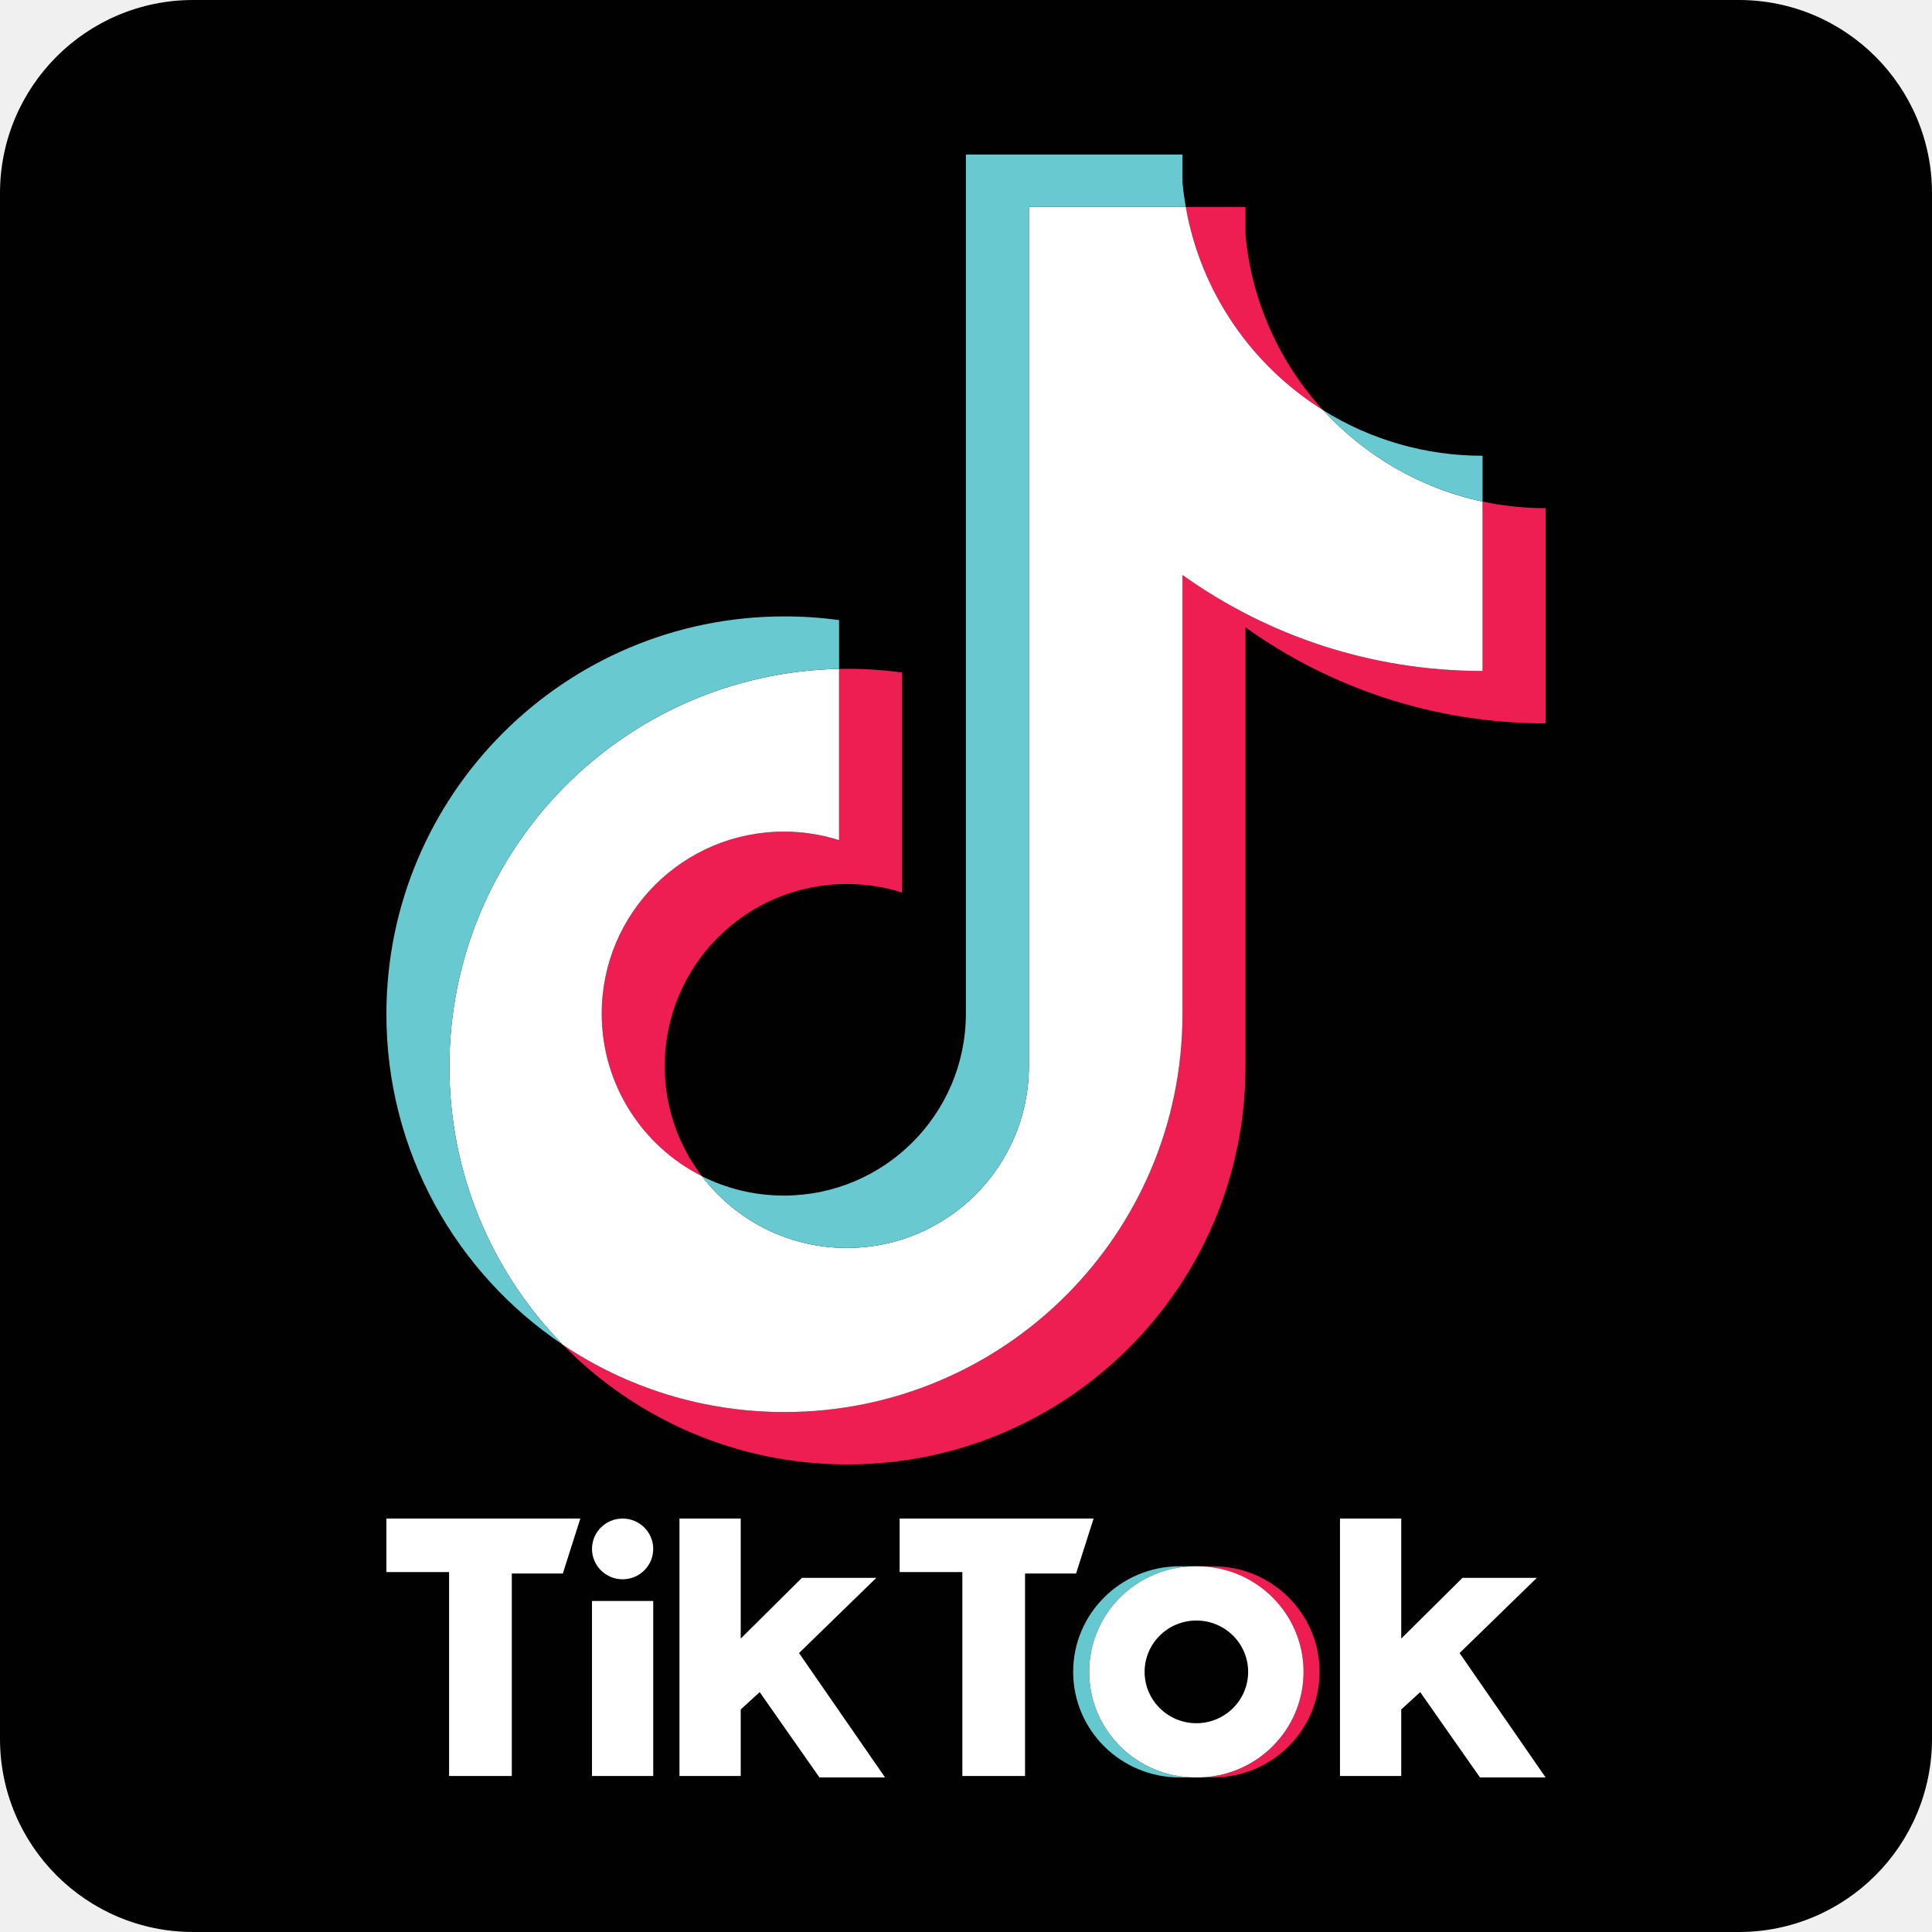
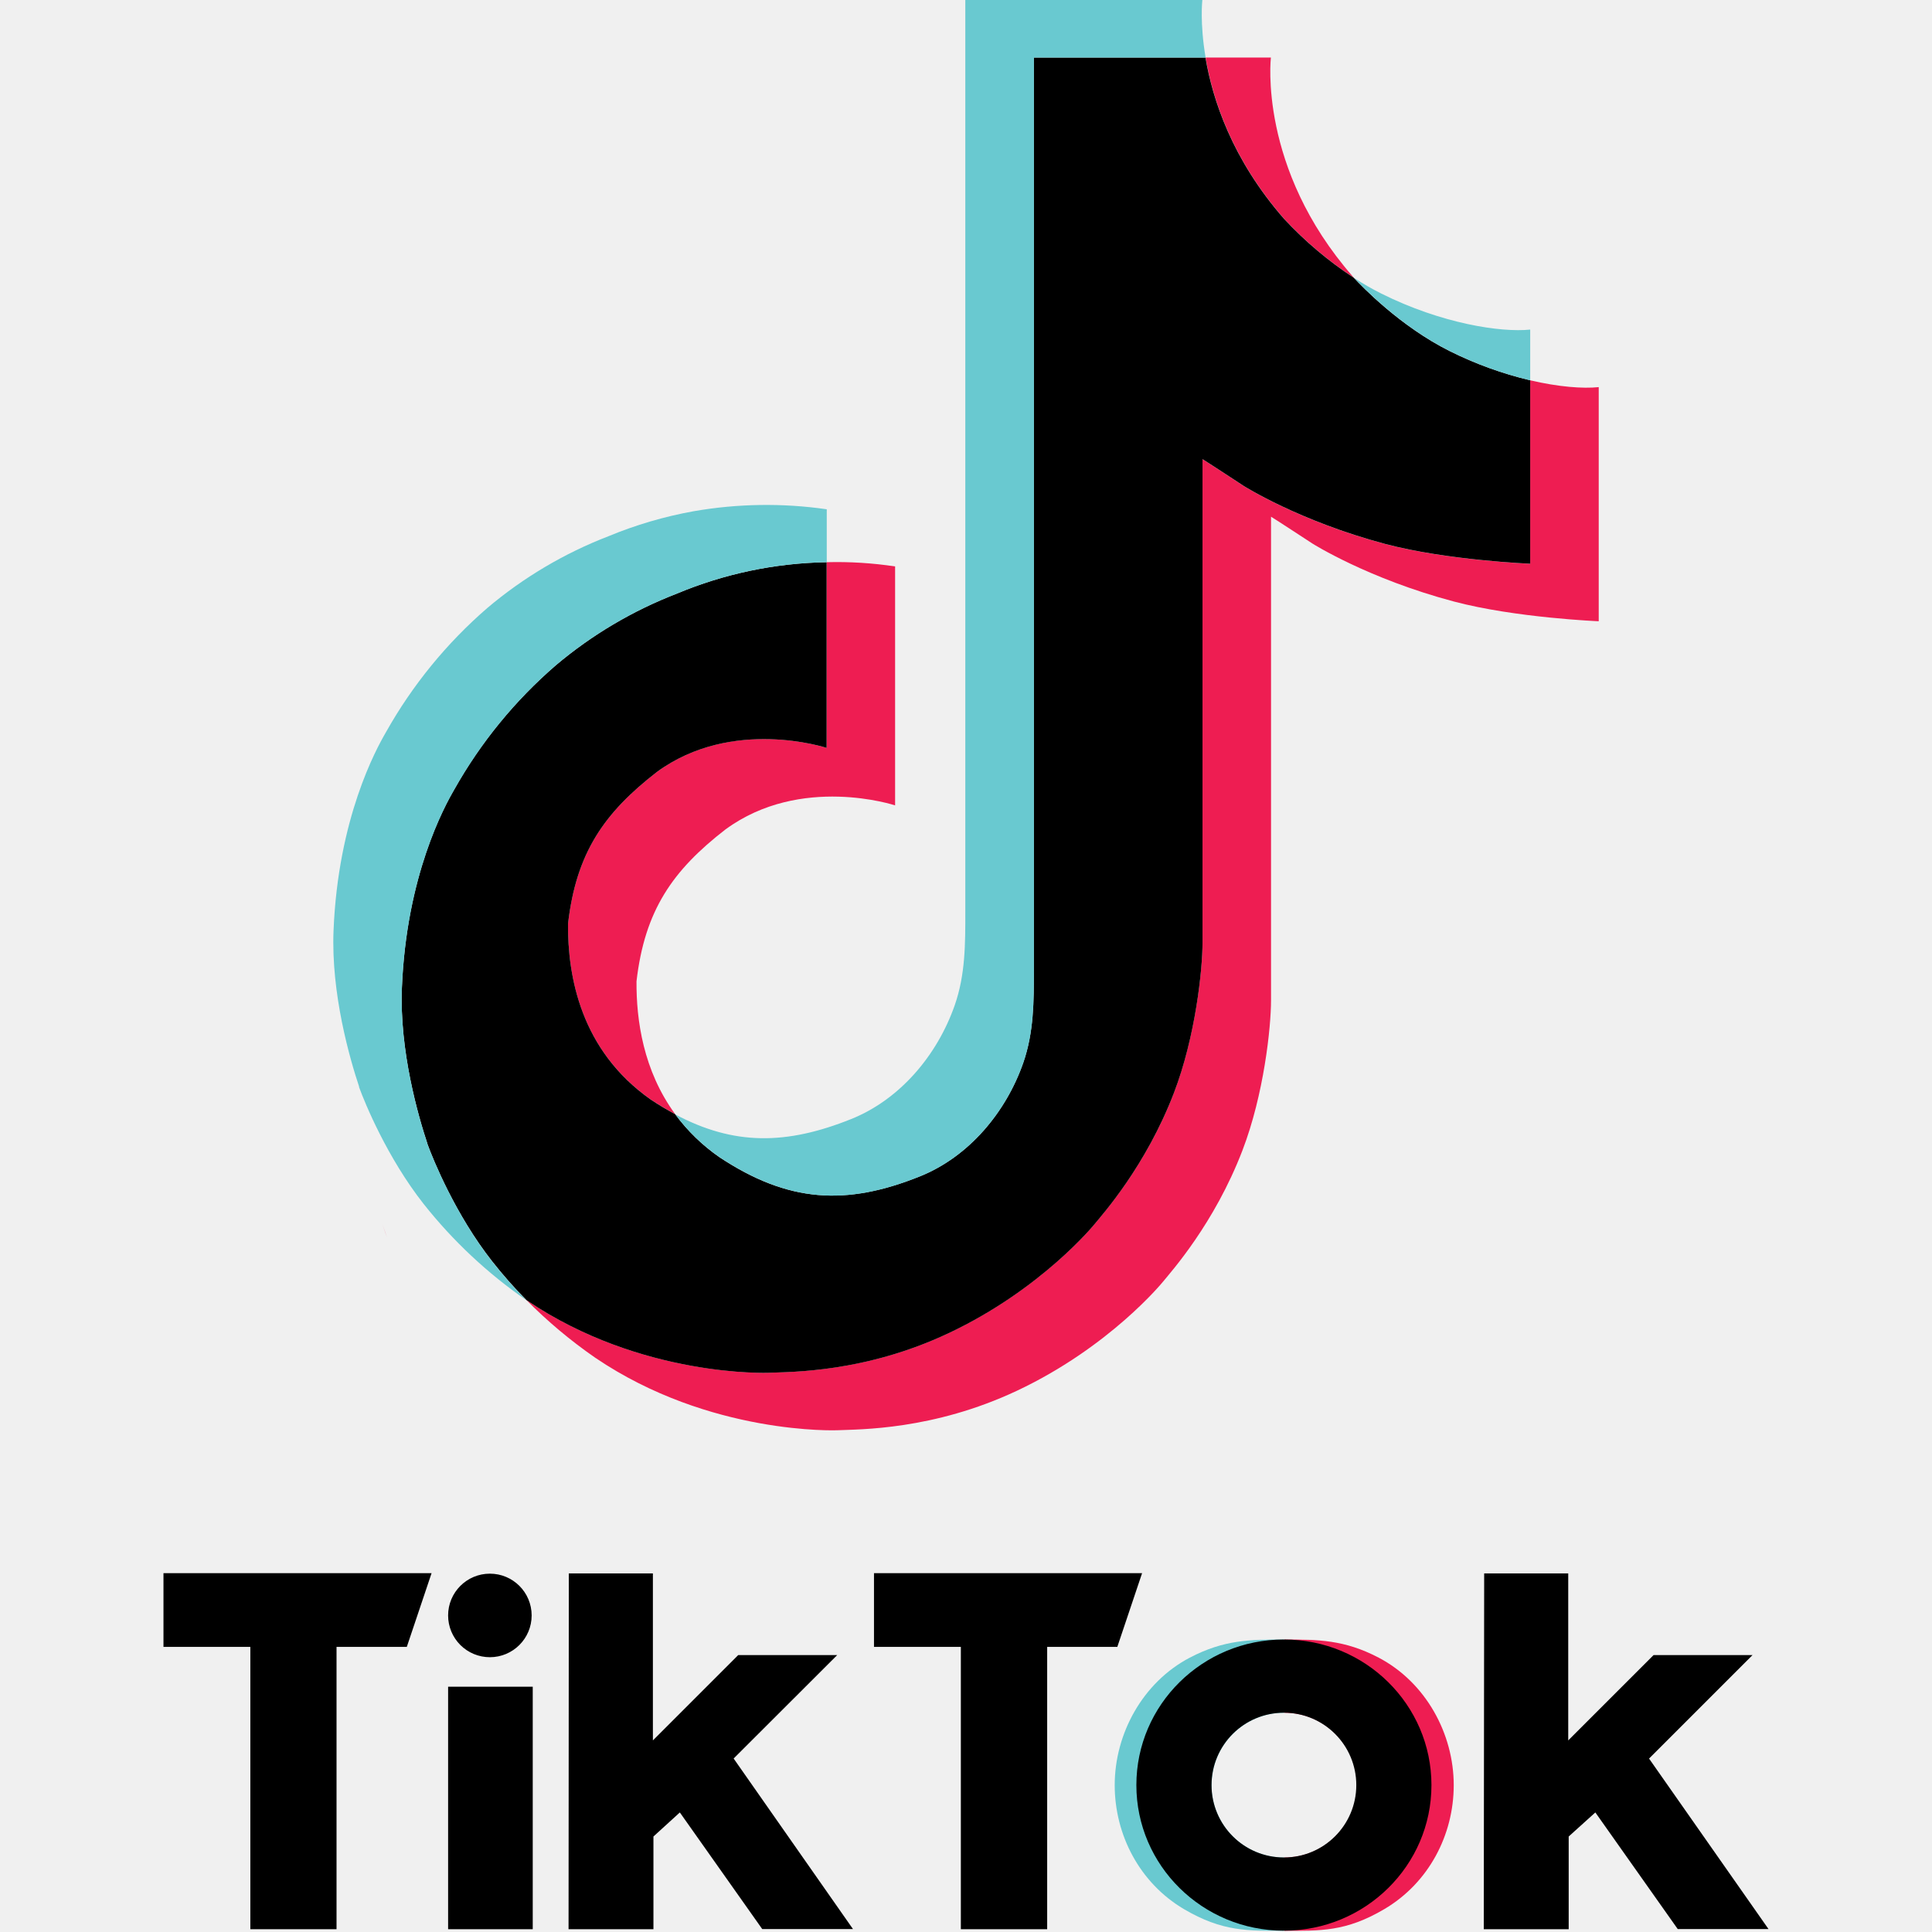
- <svg xmlns="http://www.w3.org/2000/svg" width="800px" height="800px" viewBox="0 0 250 250">
-   <g clip-rule="evenodd" fill-rule="evenodd">
-     <path d="M25 0h200c13.808 0 25 11.192 25 25v200c0 13.808-11.192 25-25 25H25c-13.808 0-25-11.192-25-25V25C0 11.192 11.192 0 25 0z" fill="#010101" />
-     <path d="M156.98 230c7.607 0 13.774-6.117 13.774-13.662s-6.167-13.663-13.774-13.663h-2.075c7.607 0 13.774 6.118 13.774 13.663S162.512 230 154.905 230z" fill="#ee1d51" />
-     <path d="M154.717 202.675h-2.075c-7.607 0-13.775 6.118-13.775 13.663S145.035 230 152.642 230h2.075c-7.608 0-13.775-6.117-13.775-13.662s6.167-13.663 13.775-13.663z" fill="#66c8cf" />
-     <ellipse cx="154.811" cy="216.338" fill="#010101" rx="6.699" ry="6.643" />
-     <path d="M50 196.5v6.925h8.112v26.388h8.115v-26.201h6.603l2.264-7.112zm66.415 0v6.925h8.112v26.388h8.115v-26.201h6.603l2.264-7.112zm-39.81 3.93c0-2.17 1.771-3.93 3.959-3.93 2.19 0 3.963 1.76 3.963 3.93s-1.772 3.93-3.963 3.93c-2.188-.001-3.959-1.76-3.959-3.93zm0 6.738h7.922v22.645h-7.922zM87.924 196.5v33.313h7.925v-8.608l2.453-2.248L106.037 230h8.49l-11.133-16.095 10-9.733h-9.622l-7.923 7.86V196.5zm85.47 0v33.313h7.926v-8.608l2.452-2.248L191.509 230H200l-11.133-16.095 10-9.733h-9.622l-7.925 7.86V196.5z" fill="#ffffff" />
-     <path d="M161.167 81.186c10.944 7.819 24.352 12.42 38.832 12.42V65.755a39.26 39.26 0 0 1-8.155-.853v21.923c-14.479 0-27.885-4.601-38.832-12.42v56.835c0 28.432-23.06 51.479-51.505 51.479-10.613 0-20.478-3.207-28.673-8.707C82.187 183.57 95.23 189.5 109.66 189.5c28.447 0 51.508-23.047 51.508-51.48V81.186zm10.06-28.098c-5.593-6.107-9.265-14-10.06-22.726V26.78h-7.728c1.945 11.09 8.58 20.565 17.788 26.308zm-80.402 99.107a23.445 23.445 0 0 1-4.806-14.256c0-13.004 10.548-23.547 23.561-23.547a23.6 23.6 0 0 1 7.147 1.103V87.022a51.97 51.97 0 0 0-8.152-.469v22.162a23.619 23.619 0 0 0-7.15-1.103c-13.013 0-23.56 10.543-23.56 23.548 0 9.195 5.272 17.157 12.96 21.035z" fill="#ee1d52" />
-     <path d="M153.012 74.405c10.947 7.819 24.353 12.42 38.832 12.42V64.902c-8.082-1.72-15.237-5.942-20.617-11.814-9.208-5.743-15.843-15.218-17.788-26.308H133.14v111.239c-.046 12.968-10.576 23.468-23.561 23.468-7.652 0-14.45-3.645-18.755-9.292-7.688-3.878-12.96-11.84-12.96-21.035 0-13.005 10.547-23.548 23.56-23.548 2.493 0 4.896.388 7.15 1.103V86.553c-27.945.577-50.42 23.399-50.42 51.467 0 14.011 5.597 26.713 14.68 35.993 8.195 5.5 18.06 8.707 28.673 8.707 28.445 0 51.505-23.048 51.505-51.479z" fill="#ffffff" />
-     <path d="M191.844 64.902v-5.928a38.84 38.84 0 0 1-20.617-5.887 38.948 38.948 0 0 0 20.617 11.815zM153.439 26.78a39.524 39.524 0 0 1-.427-3.198V20h-28.028v111.24c-.045 12.967-10.574 23.467-23.56 23.467-3.813 0-7.412-.904-10.6-2.512 4.305 5.647 11.103 9.292 18.755 9.292 12.984 0 23.515-10.5 23.561-23.468V26.78zm-44.864 59.773v-6.311a51.97 51.97 0 0 0-7.067-.479C73.06 79.763 50 102.811 50 131.24c0 17.824 9.063 33.532 22.835 42.772-9.083-9.28-14.68-21.982-14.68-35.993 0-28.067 22.474-50.889 50.42-51.466z" fill="#69c9d0" />
-     <path d="M154.904 230c7.607 0 13.775-6.117 13.775-13.662s-6.168-13.663-13.775-13.663h-.188c-7.607 0-13.774 6.118-13.774 13.663S147.109 230 154.716 230zm-6.792-13.662c0-3.67 3-6.643 6.7-6.643 3.697 0 6.697 2.973 6.697 6.643s-3 6.645-6.697 6.645c-3.7-.001-6.7-2.975-6.7-6.645z" fill="#ffffff" />
+ <svg xmlns="http://www.w3.org/2000/svg" width="800px" height="800px" viewBox="62.37 70.49 675.3 675.3">
+   <g fill="#ee1d52">
+     <path d="M196 498.32l1.64 4.63c-.21-.53-.81-2.15-1.64-4.63zM260.9 393.39c2.88-24.88 12.66-38.81 31.09-53.09 26.37-19.34 59.31-8.4 59.31-8.4V267a135.84 135.84 0 0 1 23.94 1.48V352s-32.93-10.94-59.3 8.41c-18.42 14.27-28.22 28.21-31.09 53.09-.09 13.51 2.34 31.17 13.53 46.44q-4.15-2.22-8.46-5.06c-24.65-17.27-29.14-43.18-29.02-61.49zM511.25 147c-18.14-20.74-25-41.68-27.48-56.39h22.82s-4.55 38.57 28.61 76.5l.46.51A132.76 132.76 0 0 1 511.25 147zM621.18 205.8v81.84s-29.12-1.19-50.67-6.91c-30.09-8-49.43-20.27-49.43-20.27s-13.36-8.75-14.44-9.36v169c0 9.41-2.47 32.91-10 52.51-9.83 25.64-25 42.47-27.79 45.91 0 0-18.45 22.75-51 38.07-29.34 13.82-55.1 13.47-62.8 13.82 0 0-44.53 1.84-84.6-25.33a169.63 169.63 0 0 1-24.16-20.26l.2.15c40.08 27.17 84.6 25.33 84.6 25.33 7.71-.35 33.47 0 62.8-13.82 32.52-15.32 51-38.07 51-38.07 2.76-3.44 18-20.27 27.79-45.92 7.51-19.59 10-43.1 10-52.51V231c1.08.62 14.43 9.37 14.43 9.37s19.35 12.28 49.44 20.27c21.56 5.72 50.67 6.91 50.67 6.91v-64.13c9.96 2.33 18.45 2.96 23.96 2.38z" />
  </g>
+   <path d="M597.23 203.42v64.11s-29.11-1.19-50.67-6.91c-30.09-8-49.44-20.27-49.44-20.27s-13.35-8.75-14.43-9.37V400c0 9.41-2.47 32.92-10 52.51-9.83 25.65-25 42.48-27.79 45.92 0 0-18.46 22.75-51 38.07-29.33 13.82-55.09 13.47-62.8 13.82 0 0-44.52 1.84-84.6-25.33l-.2-.15a157.5 157.5 0 0 1-11.93-13.52c-12.79-16.27-20.63-35.51-22.6-41a.24.24 0 0 1 0-.07c-3.17-9.54-9.83-32.45-8.92-54.64 1.61-39.15 14.81-63.18 18.3-69.2A162.84 162.84 0 0 1 256.68 303a148.37 148.37 0 0 1 42.22-25 141.61 141.61 0 0 1 52.4-11v64.9s-32.94-10.9-59.3 8.4c-18.43 14.28-28.21 28.21-31.09 53.09-.12 18.31 4.37 44.22 29 61.5q4.31 2.85 8.46 5.06a65.85 65.85 0 0 0 15.5 15.05c24.06 15.89 44.22 17 70 6.68C401.06 474.78 414 459.23 420 442c3.77-10.76 3.72-21.59 3.72-32.79V90.61h60c2.48 14.71 9.34 35.65 27.48 56.39a132.76 132.76 0 0 0 24.41 20.62c2.64 2.85 16.14 16.94 33.47 25.59a130.62 130.62 0 0 0 28.15 10.21z" />
+   <path d="M187.89 450.39v.05l1.48 4.21c-.17-.49-.72-1.98-1.48-4.26z" fill="#69c9d0" />
+   <path d="M298.9 278a148.37 148.37 0 0 0-42.22 25 162.84 162.84 0 0 0-35.52 43.5c-3.49 6-16.69 30.05-18.3 69.2-.91 22.19 5.75 45.1 8.92 54.64a.24.24 0 0 0 0 .07c2 5.44 9.81 24.68 22.6 41a157.5 157.5 0 0 0 11.93 13.52 166.64 166.64 0 0 1-35.88-33.64c-12.68-16.13-20.5-35.17-22.54-40.79a1 1 0 0 1 0-.12v-.07c-3.18-9.53-9.86-32.45-8.93-54.67 1.61-39.15 14.81-63.18 18.3-69.2a162.68 162.68 0 0 1 35.52-43.5 148.13 148.13 0 0 1 42.22-25 144.63 144.63 0 0 1 29.78-8.75 148 148 0 0 1 46.57-.69V267a141.61 141.61 0 0 0-52.45 11z" fill="#69c9d0" />
+   <path d="M483.77 90.61h-60v318.61c0 11.2 0 22-3.72 32.79-6.06 17.22-18.95 32.77-36.13 39.67-25.79 10.36-45.95 9.21-70-6.68a65.85 65.85 0 0 1-15.54-15c20.49 10.93 38.83 10.74 61.55 1.62 17.17-6.9 30.08-22.45 36.12-39.68 3.78-10.76 3.73-21.59 3.73-32.78V70.49h82.85s-.93 7.92 1.14 20.12zM597.23 185.69v17.73a130.62 130.62 0 0 1-28.1-10.21c-17.33-8.65-30.83-22.74-33.47-25.59a93.69 93.69 0 0 0 9.52 5.48c21.07 10.52 41.82 13.66 52.05 12.59z" fill="#69c9d0" />
+   <path d="M486.85 701.51a22.75 22.75 0 0 1-1-6.73v-.16a24.53 24.53 0 0 0 1 6.89zM536.44 694.62v.16a23.07 23.07 0 0 1-1 6.73 24.89 24.89 0 0 0 1-6.89z" fill="none" />
+   <path d="M485.84 694.78a22.75 22.75 0 0 0 1 6.73 2.59 2.59 0 0 0 .14.45 25.28 25.28 0 0 0 24.16 17.8v25.59c-12.46 0-21.38.44-35-7.59-15.44-9.16-24.14-25.91-24.14-43.3 0-17.94 9.74-35.91 26.25-44.57 12-6.28 21.09-6.32 32.92-6.32v25.58a25.31 25.31 0 0 0-25.31 25.31z" fill="#69c9d0" />
+   <path d="M536.64 694.78a23.07 23.07 0 0 1-1 6.73c0 .15-.09.3-.14.45a25.3 25.3 0 0 1-24.16 17.8v25.59c12.45 0 21.38.44 34.95-7.59 15.49-9.16 24.21-25.91 24.21-43.3 0-17.94-9.74-35.91-26.25-44.57-12-6.28-21.09-6.32-32.91-6.32v25.58a25.31 25.31 0 0 1 25.3 25.31z" fill="#ee1d52" />
+   <path d="M119.51 620.36h93.71l-8.66 25.78H180v98.67h-30.13v-98.67h-30.36zm248.35 0v25.78h30.36v98.67h30.17v-98.67h24.52l8.66-25.78zm-134.25 29.38A14.6 14.6 0 1 0 219 635.15a14.59 14.59 0 0 0 14.61 14.59zM219 744.81h29.58v-84.75H219zM355 649h-34.6l-29.82 29.82v-58.36h-29.39l-.09 124.35h29.67v-32.4L300 704l28.8 40.77h31.72l-41.72-59.62zm283.77 36.17L674.94 649h-34.59l-29.83 29.82v-58.36h-29.38L581 744.81h29.68v-32.4L620 704l28.8 40.77h31.73zm-76.06 9.27c0 28.1-23.09 50.89-51.57 50.89s-51.57-22.79-51.57-50.89 23.09-50.89 51.57-50.89 51.57 22.8 51.57 50.91zm-26.27 0a25.3 25.3 0 1 0-25.3 25.3 25.3 25.3 0 0 0 25.3-25.28z" />
</svg>
